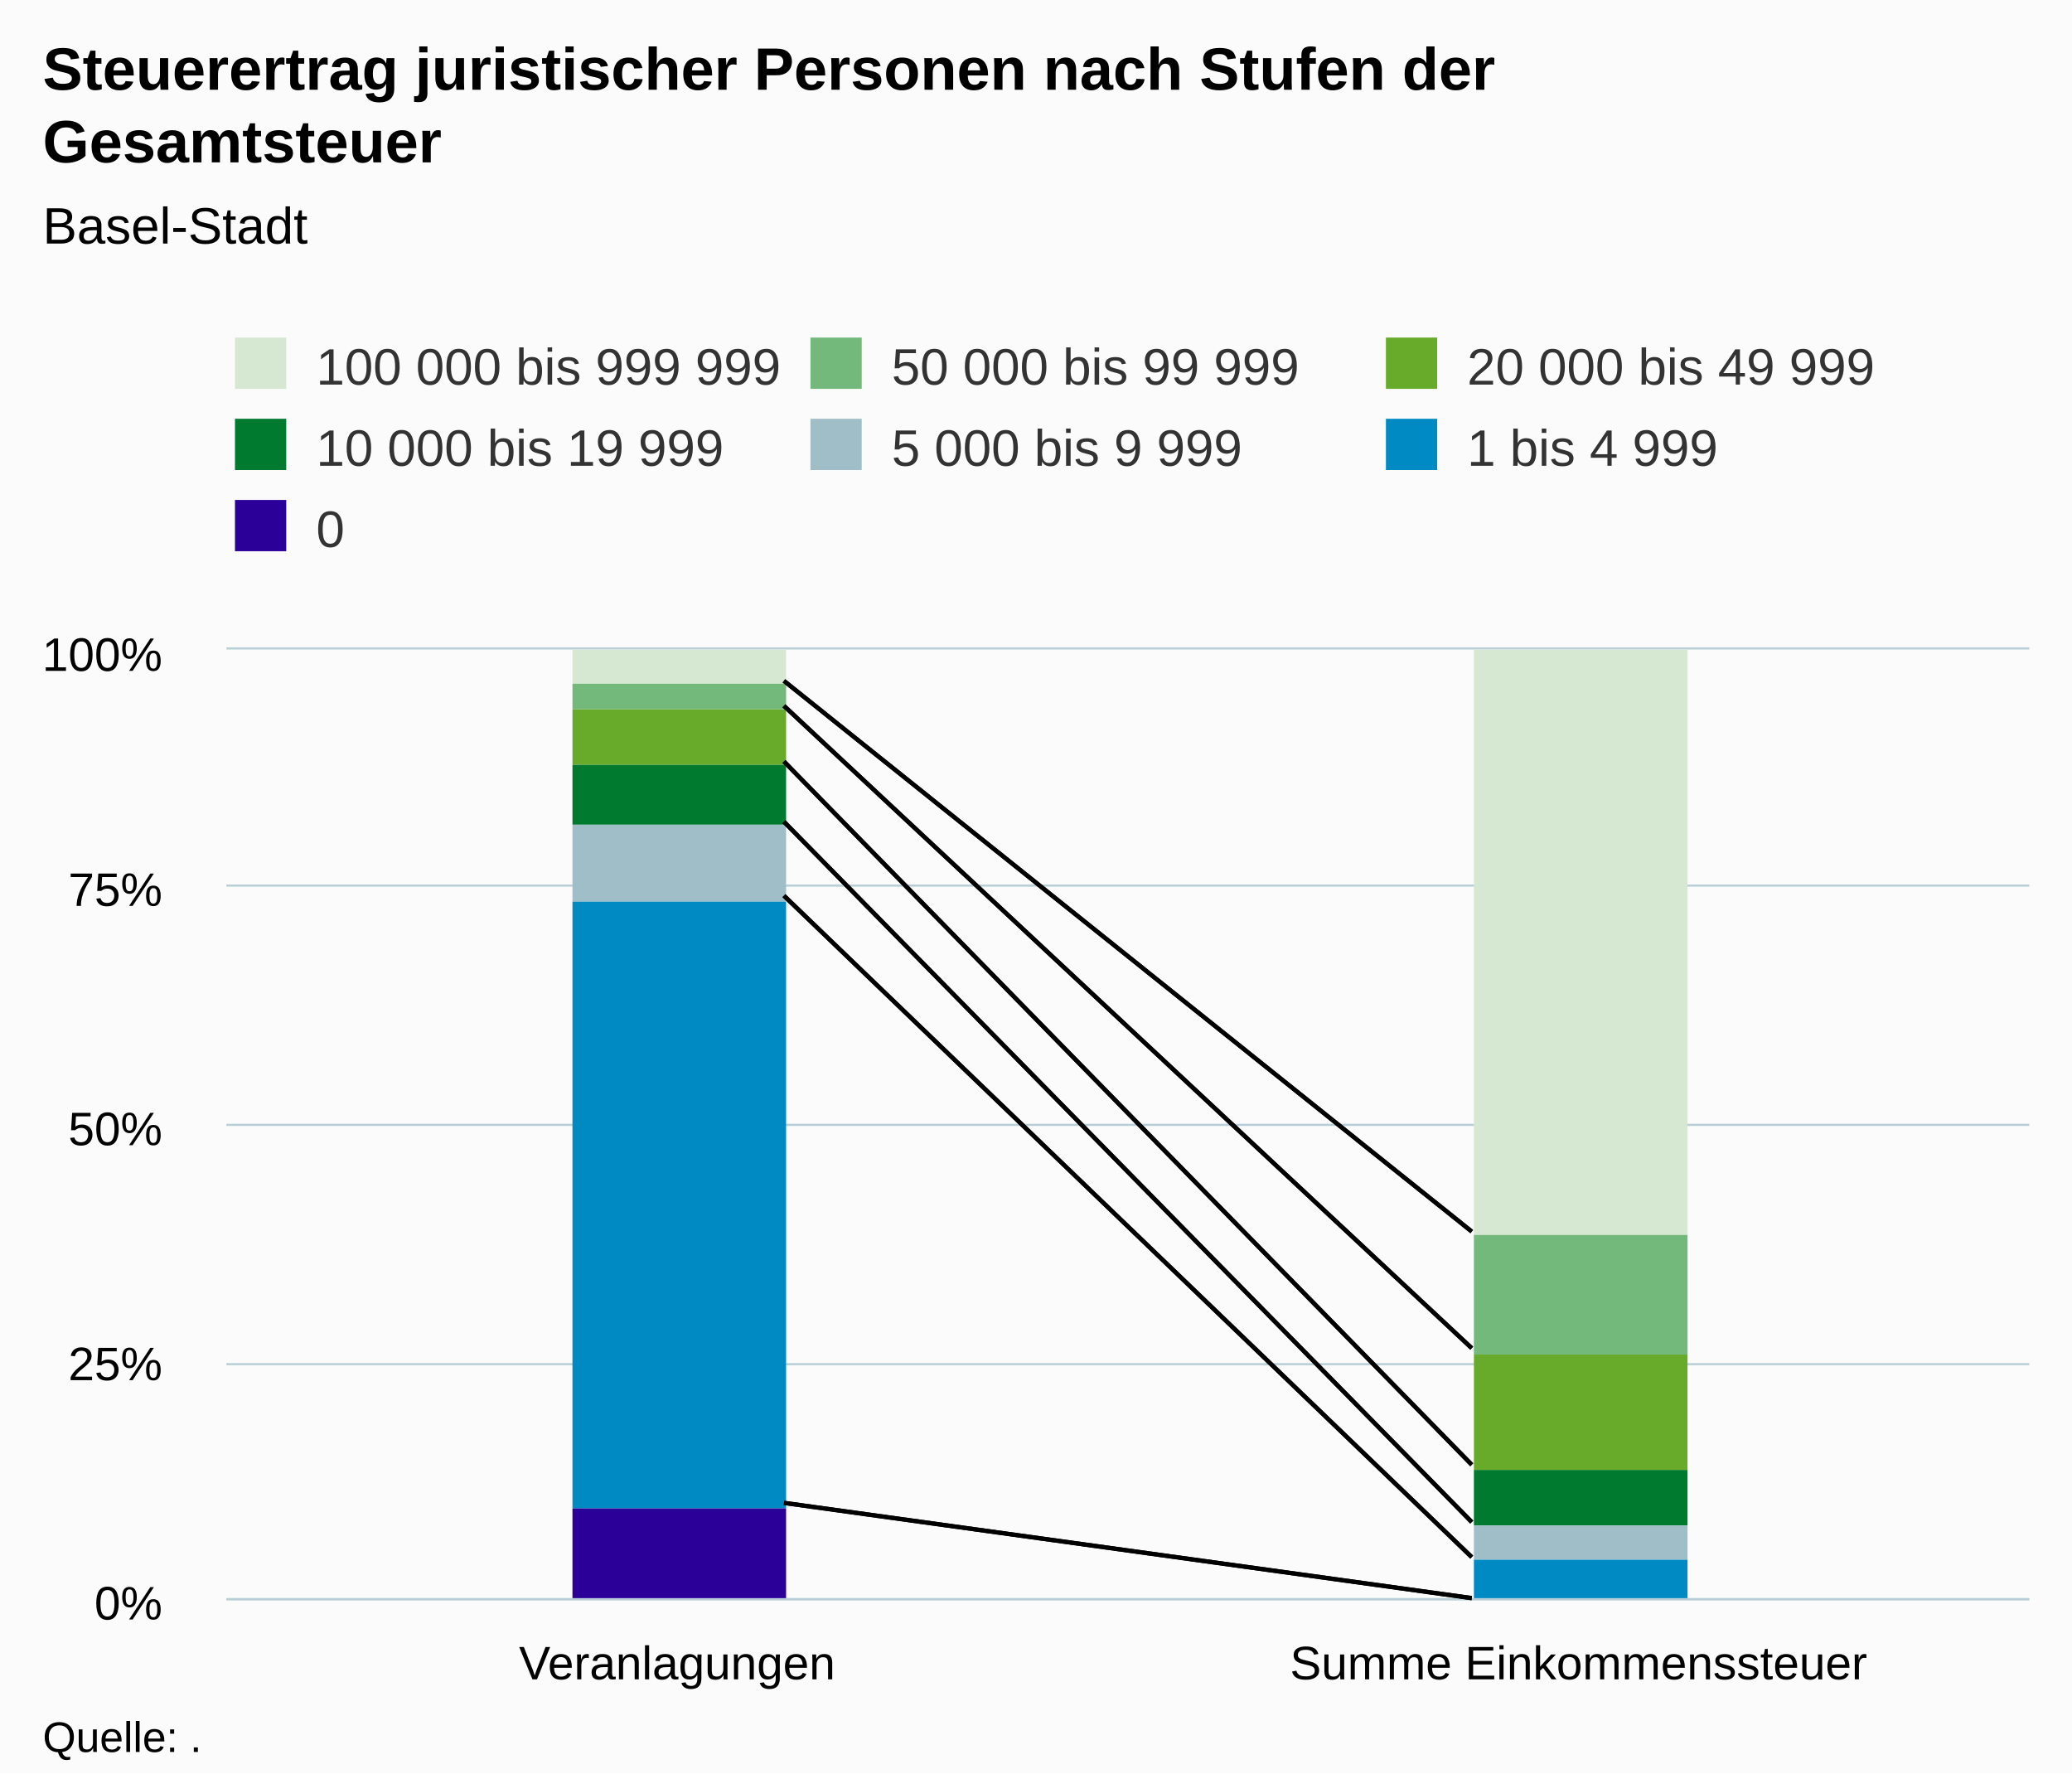
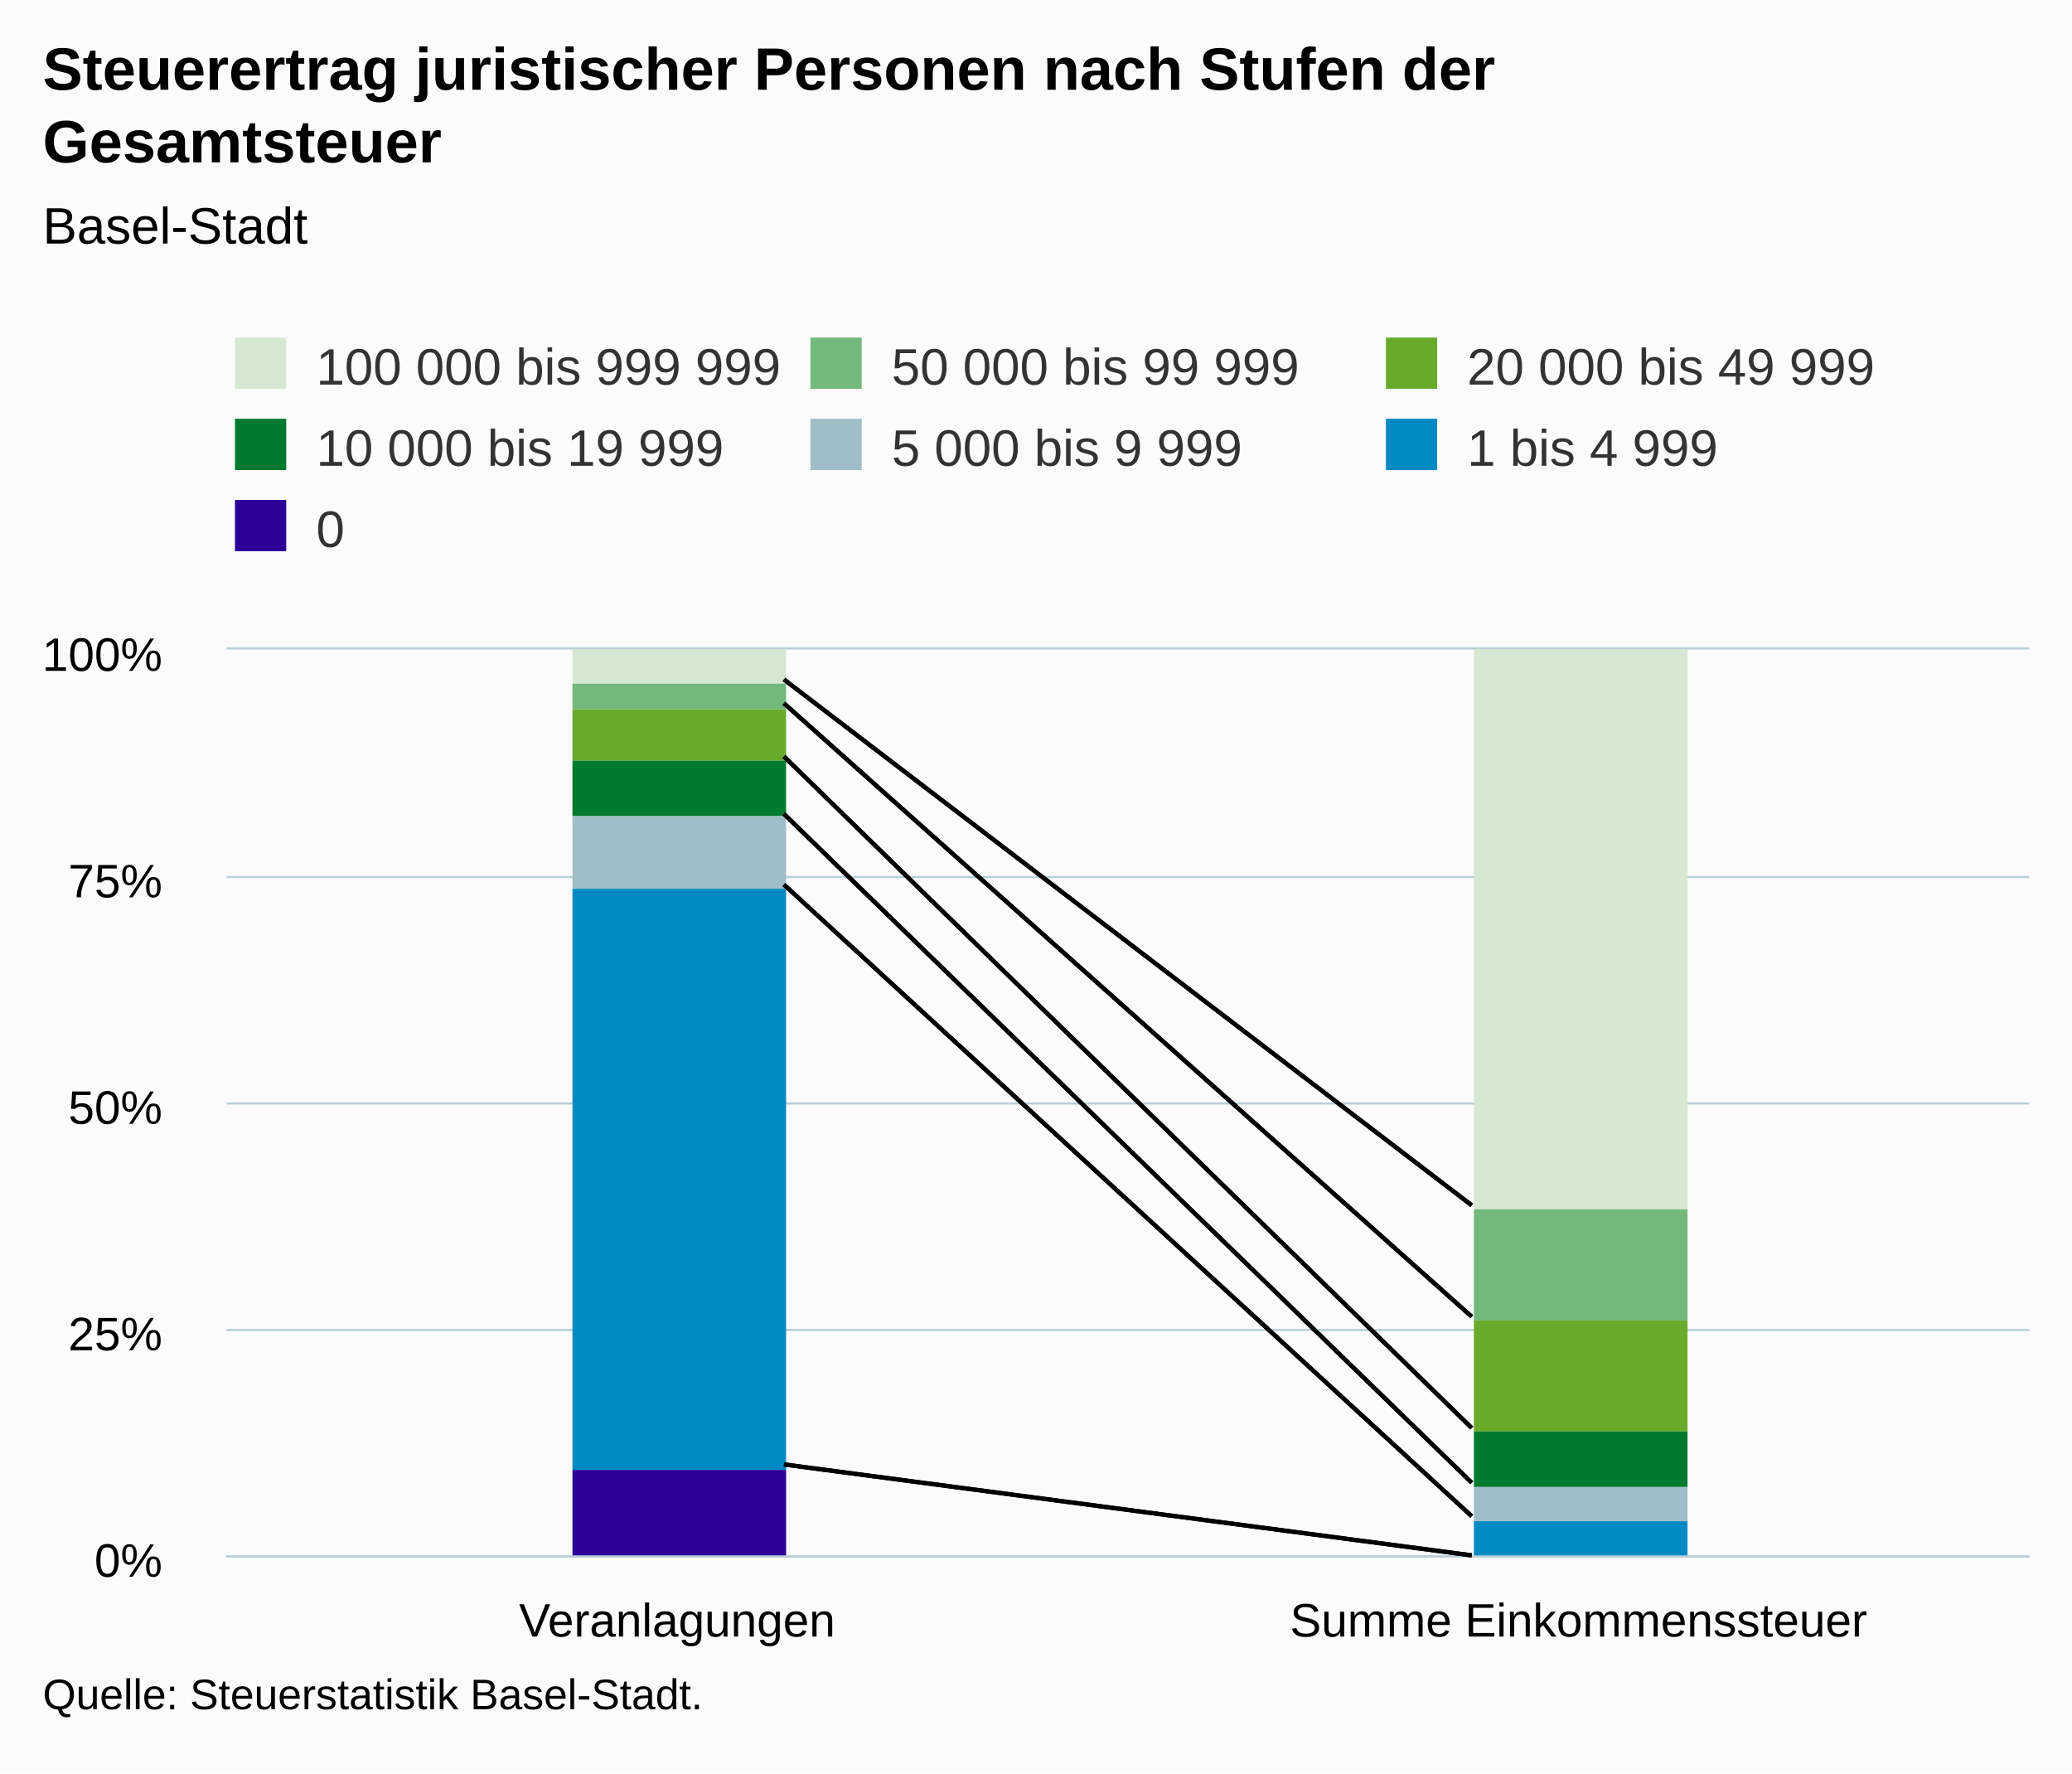
<svg xmlns="http://www.w3.org/2000/svg" version="1.1" class="highcharts-root" style="font-family:Arial;font-size:12px;" viewBox="0 0 485 415">
  <defs>
-     <clipPath id="highcharts-cfb9pzs-6">
-       <rect x="0" y="0" width="422" height="222" fill="none" />
+     <clipPath id="highcharts-rab0dpg-6">
+       <rect x="0" y="0" width="422" height="212" fill="none" />
    </clipPath>
-     <clipPath id="highcharts-cfb9pzs-7">
-       <rect x="0" y="0" width="422" height="222" fill="none" />
+     <clipPath id="highcharts-rab0dpg-7">
+       <rect x="0" y="0" width="422" height="212" fill="none" />
    </clipPath>
  </defs>
  <rect fill="#fbfbfb" class="highcharts-background" x="0" y="0" width="485" height="415" rx="0" ry="0" />
-   <rect fill="none" class="highcharts-plot-background" x="53" y="152" width="422" height="222" />
+   <rect fill="none" class="highcharts-plot-background" x="53" y="152" width="422" height="212" />
  <g class="highcharts-pane-group" data-z-index="0" />
  <g class="highcharts-grid highcharts-xaxis-grid " data-z-index="1">
-     <path fill="none" data-z-index="1" class="highcharts-grid-line" d="M 263.5 152 L 263.5 374" opacity="1" />
-     <path fill="none" data-z-index="1" class="highcharts-grid-line" d="M 474.5 152 L 474.5 374" opacity="1" />
-     <path fill="none" data-z-index="1" class="highcharts-grid-line" d="M 52.5 152 L 52.5 374" opacity="1" />
+     <path fill="none" data-z-index="1" class="highcharts-grid-line" d="M 263.5 152 L 263.5 364" opacity="1" />
+     <path fill="none" data-z-index="1" class="highcharts-grid-line" d="M 474.5 152 L 474.5 364" opacity="1" />
+     <path fill="none" data-z-index="1" class="highcharts-grid-line" d="M 52.5 152 L 52.5 364" opacity="1" />
  </g>
  <g class="highcharts-grid highcharts-yaxis-grid " data-z-index="1">
-     <path fill="none" stroke="#B9CFD7" stroke-width="0.5" data-z-index="1" class="highcharts-grid-line" d="M 53 374.25 L 475 374.25" opacity="1" />
-     <path fill="none" stroke="#B9CFD7" stroke-width="0.5" data-z-index="1" class="highcharts-grid-line" d="M 53 319.25 L 475 319.25" opacity="1" />
-     <path fill="none" stroke="#B9CFD7" stroke-width="0.5" data-z-index="1" class="highcharts-grid-line" d="M 53 263.25 L 475 263.25" opacity="1" />
-     <path fill="none" stroke="#B9CFD7" stroke-width="0.5" data-z-index="1" class="highcharts-grid-line" d="M 53 207.25 L 475 207.25" opacity="1" />
+     <path fill="none" stroke="#B9CFD7" stroke-width="0.5" data-z-index="1" class="highcharts-grid-line" d="M 53 364.25 L 475 364.25" opacity="1" />
+     <path fill="none" stroke="#B9CFD7" stroke-width="0.5" data-z-index="1" class="highcharts-grid-line" d="M 53 311.25 L 475 311.25" opacity="1" />
+     <path fill="none" stroke="#B9CFD7" stroke-width="0.5" data-z-index="1" class="highcharts-grid-line" d="M 53 258.25 L 475 258.25" opacity="1" />
+     <path fill="none" stroke="#B9CFD7" stroke-width="0.5" data-z-index="1" class="highcharts-grid-line" d="M 53 205.25 L 475 205.25" opacity="1" />
    <path fill="none" stroke="#B9CFD7" stroke-width="0.5" data-z-index="1" class="highcharts-grid-line" d="M 53 151.75 L 475 151.75" opacity="1" />
  </g>
-   <rect fill="none" class="highcharts-plot-border" data-z-index="1" x="53" y="152" width="422" height="222" />
+   <rect fill="none" class="highcharts-plot-border" data-z-index="1" x="53" y="152" width="422" height="212" />
  <g class="highcharts-axis highcharts-xaxis " data-z-index="2">
-     <path fill="none" class="highcharts-axis-line" stroke="#B9CFD7" stroke-width="0.5" data-z-index="7" d="M 53 374.25 L 475 374.25" />
+     <path fill="none" class="highcharts-axis-line" stroke="#B9CFD7" stroke-width="0.5" data-z-index="7" d="M 53 364.25 L 475 364.25" />
  </g>
  <g class="highcharts-axis highcharts-yaxis " data-z-index="2">
-     <path fill="none" class="highcharts-axis-line" data-z-index="7" d="M 53 152 L 53 374" />
+     <path fill="none" class="highcharts-axis-line" data-z-index="7" d="M 53 152 L 53 364" />
  </g>
  <g class="highcharts-series-group" data-z-index="3">
-     <g data-z-index="0.1" class="highcharts-series highcharts-series-0 highcharts-column-series " transform="translate(53,152) scale(1 1)" clip-path="url(#highcharts-cfb9pzs-7)">
+     <g data-z-index="0.1" class="highcharts-series highcharts-series-0 highcharts-column-series " transform="translate(53,152) scale(1 1)" clip-path="url(#highcharts-rab0dpg-7)">
      <rect x="81" y="0" width="50" height="8" fill="#D7E8D2" class="highcharts-point" />
-       <rect x="292" y="0" width="50" height="137" fill="#D7E8D2" class="highcharts-point" />
+       <rect x="292" y="0" width="50" height="131" fill="#D7E8D2" class="highcharts-point" />
    </g>
    <g data-z-index="0.1" class="highcharts-markers highcharts-series-0 highcharts-column-series " transform="translate(53,152) scale(1 1)" clip-path="none" />
-     <g data-z-index="0.1" class="highcharts-series highcharts-series-1 highcharts-column-series " transform="translate(53,152) scale(1 1)" clip-path="url(#highcharts-cfb9pzs-7)">
+     <g data-z-index="0.1" class="highcharts-series highcharts-series-1 highcharts-column-series " transform="translate(53,152) scale(1 1)" clip-path="url(#highcharts-rab0dpg-7)">
      <rect x="81" y="8" width="50" height="6" fill="#73B97C" class="highcharts-point" />
-       <rect x="292" y="137" width="50" height="28" fill="#73B97C" class="highcharts-point" />
+       <rect x="292" y="131" width="50" height="26" fill="#73B97C" class="highcharts-point" />
    </g>
    <g data-z-index="0.1" class="highcharts-markers highcharts-series-1 highcharts-column-series " transform="translate(53,152) scale(1 1)" clip-path="none" />
-     <g data-z-index="0.1" class="highcharts-series highcharts-series-2 highcharts-column-series " transform="translate(53,152) scale(1 1)" clip-path="url(#highcharts-cfb9pzs-7)">
-       <rect x="81" y="14" width="50" height="13" fill="#68AB2B" class="highcharts-point" />
-       <rect x="292" y="165" width="50" height="27" fill="#68AB2B" class="highcharts-point" />
+     <g data-z-index="0.1" class="highcharts-series highcharts-series-2 highcharts-column-series " transform="translate(53,152) scale(1 1)" clip-path="url(#highcharts-rab0dpg-7)">
+       <rect x="81" y="14" width="50" height="12" fill="#68AB2B" class="highcharts-point" />
+       <rect x="292" y="157" width="50" height="26" fill="#68AB2B" class="highcharts-point" />
    </g>
    <g data-z-index="0.1" class="highcharts-markers highcharts-series-2 highcharts-column-series " transform="translate(53,152) scale(1 1)" clip-path="none" />
-     <g data-z-index="0.1" class="highcharts-series highcharts-series-3 highcharts-column-series " transform="translate(53,152) scale(1 1)" clip-path="url(#highcharts-cfb9pzs-7)">
-       <rect x="81" y="27" width="50" height="14" fill="#007A2F" class="highcharts-point" />
-       <rect x="292" y="192" width="50" height="13" fill="#007A2F" class="highcharts-point" />
+     <g data-z-index="0.1" class="highcharts-series highcharts-series-3 highcharts-column-series " transform="translate(53,152) scale(1 1)" clip-path="url(#highcharts-rab0dpg-7)">
+       <rect x="81" y="26" width="50" height="13" fill="#007A2F" class="highcharts-point" />
+       <rect x="292" y="183" width="50" height="13" fill="#007A2F" class="highcharts-point" />
    </g>
    <g data-z-index="0.1" class="highcharts-markers highcharts-series-3 highcharts-column-series " transform="translate(53,152) scale(1 1)" clip-path="none" />
-     <g data-z-index="0.1" class="highcharts-series highcharts-series-4 highcharts-column-series " transform="translate(53,152) scale(1 1)" clip-path="url(#highcharts-cfb9pzs-7)">
-       <rect x="81" y="41" width="50" height="18" fill="#A0BEC8" class="highcharts-point" />
-       <rect x="292" y="205" width="50" height="8" fill="#A0BEC8" class="highcharts-point" />
+     <g data-z-index="0.1" class="highcharts-series highcharts-series-4 highcharts-column-series " transform="translate(53,152) scale(1 1)" clip-path="url(#highcharts-rab0dpg-7)">
+       <rect x="81" y="39" width="50" height="17" fill="#A0BEC8" class="highcharts-point" />
+       <rect x="292" y="196" width="50" height="8" fill="#A0BEC8" class="highcharts-point" />
    </g>
    <g data-z-index="0.1" class="highcharts-markers highcharts-series-4 highcharts-column-series " transform="translate(53,152) scale(1 1)" clip-path="none" />
-     <g data-z-index="0.1" class="highcharts-series highcharts-series-5 highcharts-column-series " transform="translate(53,152) scale(1 1)" clip-path="url(#highcharts-cfb9pzs-7)">
-       <rect x="81" y="59" width="50" height="142" fill="#008AC3" class="highcharts-point" />
-       <rect x="292" y="213" width="50" height="10" fill="#008AC3" class="highcharts-point" />
+     <g data-z-index="0.1" class="highcharts-series highcharts-series-5 highcharts-column-series " transform="translate(53,152) scale(1 1)" clip-path="url(#highcharts-rab0dpg-7)">
+       <rect x="81" y="56" width="50" height="136" fill="#008AC3" class="highcharts-point" />
+       <rect x="292" y="204" width="50" height="9" fill="#008AC3" class="highcharts-point" />
    </g>
    <g data-z-index="0.1" class="highcharts-markers highcharts-series-5 highcharts-column-series " transform="translate(53,152) scale(1 1)" clip-path="none" />
-     <g data-z-index="0.1" class="highcharts-series highcharts-series-6 highcharts-column-series " transform="translate(53,152) scale(1 1)" clip-path="url(#highcharts-cfb9pzs-7)">
-       <rect x="81" y="201" width="50" height="22" fill="#2B0099" class="highcharts-point" />
-       <rect x="292" y="223" width="50" height="0" fill="#2B0099" class="highcharts-point" />
+     <g data-z-index="0.1" class="highcharts-series highcharts-series-6 highcharts-column-series " transform="translate(53,152) scale(1 1)" clip-path="url(#highcharts-rab0dpg-7)">
+       <rect x="81" y="192" width="50" height="21" fill="#2B0099" class="highcharts-point" />
+       <rect x="292" y="213" width="50" height="0" fill="#2B0099" class="highcharts-point" />
    </g>
    <g data-z-index="0.1" class="highcharts-markers highcharts-series-6 highcharts-column-series " transform="translate(53,152) scale(1 1)" clip-path="none" />
  </g>
-   <path fill="none" d="M 183.5 159.334 L 344.5 288.218" stroke="black" stroke-width="1" data-z-index="3" />
-   <path fill="none" d="M 183.5 165.181 L 344.5 315.51" stroke="black" stroke-width="1" data-z-index="3" />
-   <path fill="none" d="M 183.5 178.199 L 344.5 342.789" stroke="black" stroke-width="1" data-z-index="3" />
-   <path fill="none" d="M 183.5 192.297 L 344.5 356.204" stroke="black" stroke-width="1" data-z-index="3" />
-   <path fill="none" d="M 183.5 209.614 L 344.5 364.41" stroke="black" stroke-width="1" data-z-index="3" />
-   <path fill="none" d="M 183.5 351.712 L 344.5 374" stroke="black" stroke-width="1" data-z-index="3" />
-   <path fill="none" d="M 183.5 159.334 L 344.5 288.218" stroke="black" stroke-width="1" data-z-index="3" />
-   <path fill="none" d="M 183.5 165.181 L 344.5 315.51" stroke="black" stroke-width="1" data-z-index="3" />
-   <path fill="none" d="M 183.5 178.199 L 344.5 342.789" stroke="black" stroke-width="1" data-z-index="3" />
-   <path fill="none" d="M 183.5 192.297 L 344.5 356.204" stroke="black" stroke-width="1" data-z-index="3" />
-   <path fill="none" d="M 183.5 209.614 L 344.5 364.41" stroke="black" stroke-width="1" data-z-index="3" />
-   <path fill="none" d="M 183.5 351.712 L 344.5 374" stroke="black" stroke-width="1" data-z-index="3" />
+   <path fill="none" d="M 183.5 159.004 L 344.5 282.082" stroke="black" stroke-width="1" data-z-index="3" />
+   <path fill="none" d="M 183.5 164.587 L 344.5 308.145" stroke="black" stroke-width="1" data-z-index="3" />
+   <path fill="none" d="M 183.5 177.019 L 344.5 334.195" stroke="black" stroke-width="1" data-z-index="3" />
+   <path fill="none" d="M 183.5 190.482 L 344.5 347.006" stroke="black" stroke-width="1" data-z-index="3" />
+   <path fill="none" d="M 183.5 207.018 L 344.5 354.842" stroke="black" stroke-width="1" data-z-index="3" />
+   <path fill="none" d="M 183.5 342.716 L 344.5 364" stroke="black" stroke-width="1" data-z-index="3" />
+   <path fill="none" d="M 183.5 159.004 L 344.5 282.082" stroke="black" stroke-width="1" data-z-index="3" />
+   <path fill="none" d="M 183.5 164.587 L 344.5 308.145" stroke="black" stroke-width="1" data-z-index="3" />
+   <path fill="none" d="M 183.5 177.019 L 344.5 334.195" stroke="black" stroke-width="1" data-z-index="3" />
+   <path fill="none" d="M 183.5 190.482 L 344.5 347.006" stroke="black" stroke-width="1" data-z-index="3" />
+   <path fill="none" d="M 183.5 207.018 L 344.5 354.842" stroke="black" stroke-width="1" data-z-index="3" />
+   <path fill="none" d="M 183.5 342.716 L 344.5 364" stroke="black" stroke-width="1" data-z-index="3" />
  <text x="10" text-anchor="start" class="highcharts-title" data-z-index="4" style="color:#000000;font-size:14px;font-weight:bold;fill:#000000;" y="21">
    <tspan>Steuerertrag juristischer Personen nach Stufen der</tspan>
    <tspan dy="17" x="10">Gesamtsteuer</tspan>
  </text>
  <text x="10" text-anchor="start" class="highcharts-subtitle" data-z-index="4" style="color:#000000;font-size:12px;fill:#000000;" y="57">
    <tspan>Basel-Stadt</tspan>
  </text>
  <g class="highcharts-legend" data-z-index="7" transform="translate(45,72)">
    <rect fill="none" class="highcharts-legend-box" rx="0" ry="0" x="0" y="0" width="415" height="68" visibility="visible" />
    <g data-z-index="1">
      <g>
        <g class="highcharts-legend-item highcharts-column-series highcharts-color-undefined highcharts-series-0" data-z-index="1" transform="translate(8,3)">
          <text x="21" style="color:#333333;font-size:12px;font-weight:normal;cursor:pointer;fill:#333333;" text-anchor="start" data-z-index="2" y="15">
            <tspan>100 000 bis 999 999</tspan>
          </text>
          <rect x="2" y="4" width="12" height="12" fill="#D7E8D2" class="highcharts-point" data-z-index="3" />
        </g>
        <g class="highcharts-legend-item highcharts-column-series highcharts-color-undefined highcharts-series-1" data-z-index="1" transform="translate(142.7031,3)">
          <text x="21" y="15" style="color:#333333;font-size:12px;font-weight:normal;cursor:pointer;fill:#333333;" text-anchor="start" data-z-index="2">
            <tspan>50 000 bis 99 999</tspan>
          </text>
          <rect x="2" y="4" width="12" height="12" fill="#73B97C" class="highcharts-point" data-z-index="3" />
        </g>
        <g class="highcharts-legend-item highcharts-column-series highcharts-color-undefined highcharts-series-2" data-z-index="1" transform="translate(277.4062,3)">
          <text x="21" y="15" style="color:#333333;font-size:12px;font-weight:normal;cursor:pointer;fill:#333333;" text-anchor="start" data-z-index="2">
            <tspan>20 000 bis 49 999</tspan>
          </text>
          <rect x="2" y="4" width="12" height="12" fill="#68AB2B" class="highcharts-point" data-z-index="3" />
        </g>
        <g class="highcharts-legend-item highcharts-column-series highcharts-color-undefined highcharts-series-3" data-z-index="1" transform="translate(8,22)">
          <text x="21" y="15" style="color:#333333;font-size:12px;font-weight:normal;cursor:pointer;fill:#333333;" text-anchor="start" data-z-index="2">
            <tspan>10 000 bis 19 999</tspan>
          </text>
          <rect x="2" y="4" width="12" height="12" fill="#007A2F" class="highcharts-point" data-z-index="3" />
        </g>
        <g class="highcharts-legend-item highcharts-column-series highcharts-color-undefined highcharts-series-4" data-z-index="1" transform="translate(142.7031,22)">
          <text x="21" y="15" style="color:#333333;font-size:12px;font-weight:normal;cursor:pointer;fill:#333333;" text-anchor="start" data-z-index="2">
            <tspan>5 000 bis 9 999</tspan>
          </text>
          <rect x="2" y="4" width="12" height="12" fill="#A0BEC8" class="highcharts-point" data-z-index="3" />
        </g>
        <g class="highcharts-legend-item highcharts-column-series highcharts-color-undefined highcharts-series-5" data-z-index="1" transform="translate(277.4062,22)">
          <text x="21" y="15" style="color:#333333;font-size:12px;font-weight:normal;cursor:pointer;fill:#333333;" text-anchor="start" data-z-index="2">
            <tspan>1 bis 4 999</tspan>
          </text>
          <rect x="2" y="4" width="12" height="12" fill="#008AC3" class="highcharts-point" data-z-index="3" />
        </g>
        <g class="highcharts-legend-item highcharts-column-series highcharts-color-undefined highcharts-series-6" data-z-index="1" transform="translate(8,41)">
          <text x="21" y="15" style="color:#333333;font-size:12px;font-weight:normal;cursor:pointer;fill:#333333;" text-anchor="start" data-z-index="2">
            <tspan>0</tspan>
          </text>
          <rect x="2" y="4" width="12" height="12" fill="#2B0099" class="highcharts-point" data-z-index="3" />
        </g>
      </g>
    </g>
  </g>
  <g class="highcharts-axis-labels highcharts-xaxis-labels " data-z-index="7">
-     <text x="158.5" style="color:#000000;cursor:default;font-size:11px;white-space:nowrap;fill:#000000;" text-anchor="middle" transform="translate(0,0)" y="393" opacity="1">
+     <text x="158.5" style="color:#000000;cursor:default;font-size:11px;white-space:nowrap;fill:#000000;" text-anchor="middle" transform="translate(0,0)" y="383" opacity="1">
      <tspan>Veranlagungen</tspan>
    </text>
-     <text x="369.5" style="color:#000000;cursor:default;font-size:11px;white-space:nowrap;fill:#000000;" text-anchor="middle" transform="translate(0,0)" y="393" opacity="1">
+     <text x="369.5" style="color:#000000;cursor:default;font-size:11px;white-space:nowrap;fill:#000000;" text-anchor="middle" transform="translate(0,0)" y="383" opacity="1">
      <tspan>Summe Einkommenssteuer</tspan>
    </text>
  </g>
  <g class="highcharts-axis-labels highcharts-yaxis-labels " data-z-index="7">
-     <text x="38" style="color:#000000;cursor:default;font-size:11px;fill:#000000;" text-anchor="end" transform="translate(0,0)" y="379" opacity="1">0%</text>
-     <text x="38" style="color:#000000;cursor:default;font-size:11px;fill:#000000;" text-anchor="end" transform="translate(0,0)" y="323" opacity="1">25%</text>
-     <text x="38" style="color:#000000;cursor:default;font-size:11px;fill:#000000;" text-anchor="end" transform="translate(0,0)" y="268" opacity="1">50%</text>
-     <text x="38" style="color:#000000;cursor:default;font-size:11px;fill:#000000;" text-anchor="end" transform="translate(0,0)" y="212" opacity="1">75%</text>
+     <text x="38" style="color:#000000;cursor:default;font-size:11px;fill:#000000;" text-anchor="end" transform="translate(0,0)" y="369" opacity="1">0%</text>
+     <text x="38" style="color:#000000;cursor:default;font-size:11px;fill:#000000;" text-anchor="end" transform="translate(0,0)" y="316" opacity="1">25%</text>
+     <text x="38" style="color:#000000;cursor:default;font-size:11px;fill:#000000;" text-anchor="end" transform="translate(0,0)" y="263" opacity="1">50%</text>
+     <text x="38" style="color:#000000;cursor:default;font-size:11px;fill:#000000;" text-anchor="end" transform="translate(0,0)" y="210" opacity="1">75%</text>
    <text x="38" style="color:#000000;cursor:default;font-size:11px;fill:#000000;" text-anchor="end" transform="translate(0,0)" y="157" opacity="1">100%</text>
  </g>
-   <text x="10" class="highcharts-credits" text-anchor="start" data-z-index="8" style="cursor:default;color:#000000;font-size:10px;fill:#000000;" y="410">
-     <tspan>Quelle: .</tspan>
+   <text x="10" class="highcharts-credits" text-anchor="start" data-z-index="8" style="cursor:default;color:#000000;font-size:10px;fill:#000000;" y="400">
+     <tspan>Quelle: Steuerstatistik Basel-Stadt.</tspan>
  </text>
</svg>
